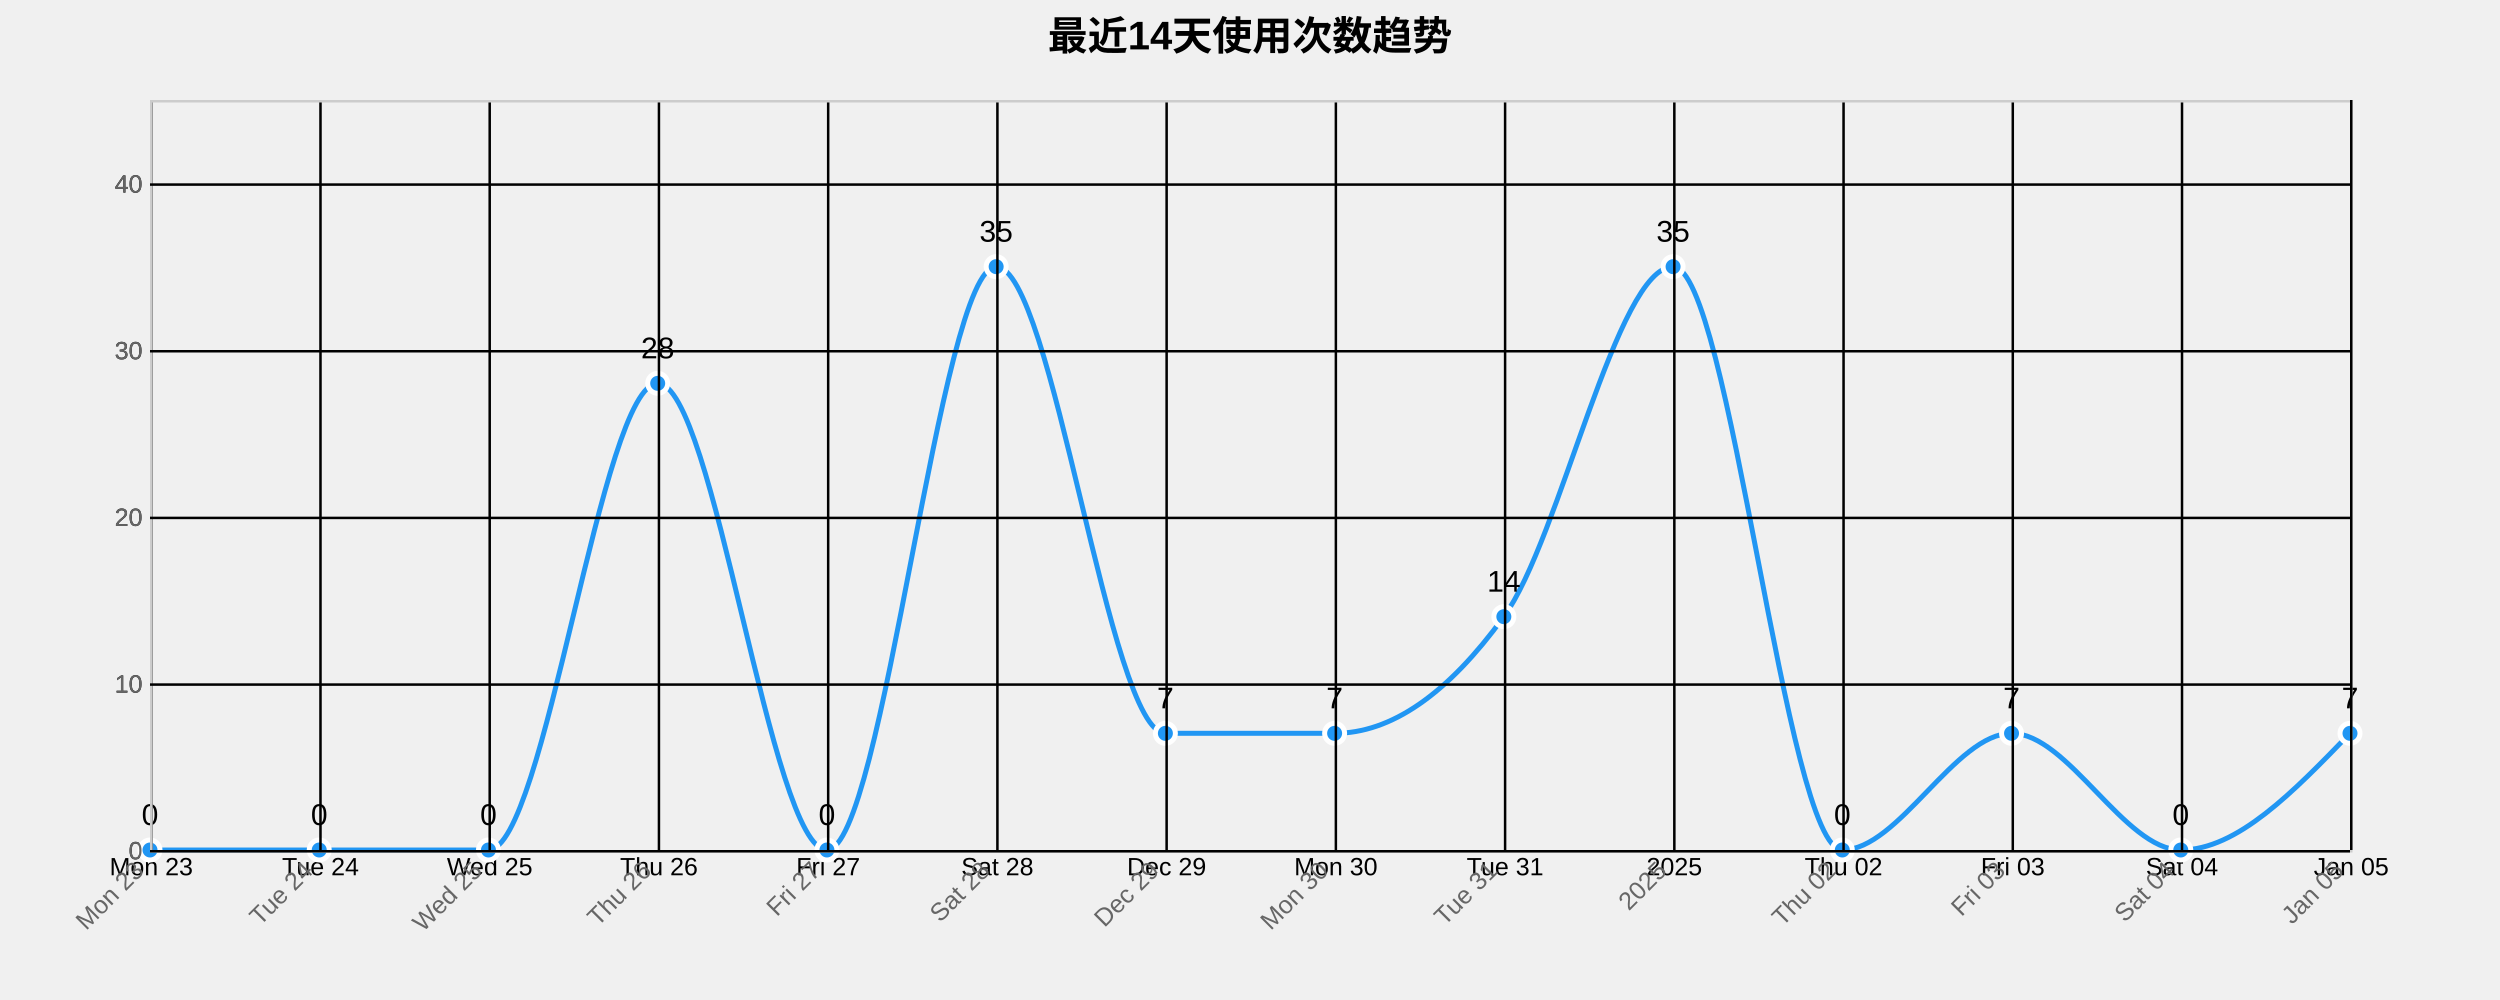
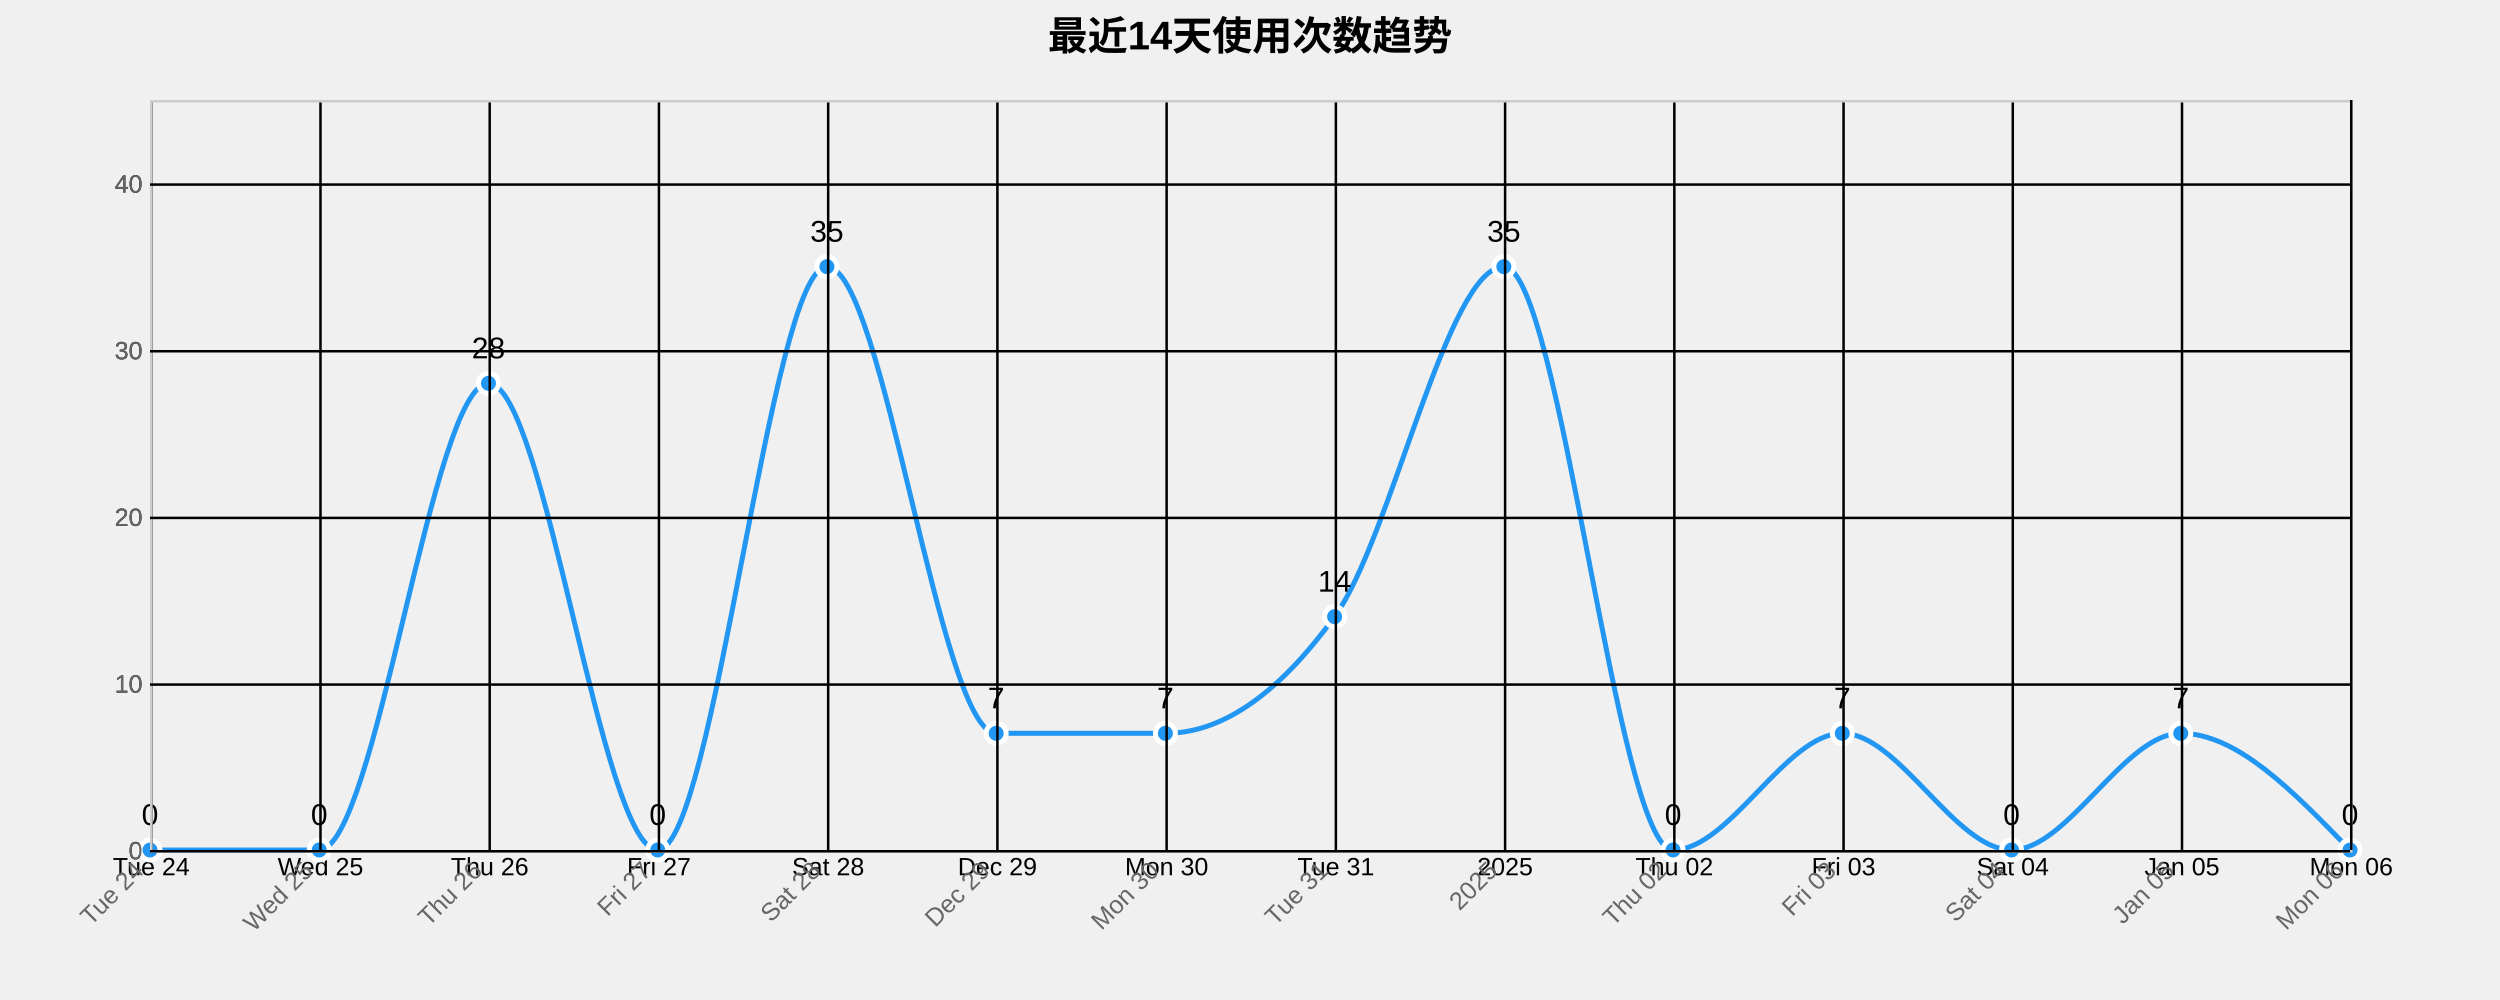
<svg xmlns="http://www.w3.org/2000/svg" width="1000" height="400">
  <g transform="translate(60,40)">
    <text x="440" y="-20" text-anchor="middle" style="font-size: 16px; font-weight: bold;">最近14天使用次数趋势</text>
    <g class="grid" transform="translate(0,300)" fill="none" font-size="10" font-family="sans-serif" text-anchor="middle">
      <path class="domain" stroke="currentColor" d="M0.5,-300V0.5H880.5V-300" />
      <g class="tick" opacity="1" transform="translate(0.5,0)">
        <line stroke="currentColor" y2="-300" />
-         <text fill="currentColor" y="3" dy="0.71em">Mon 23</text>
+         <text fill="currentColor" y="3" dy="0.71em">Tue 24</text>
      </g>
      <g class="tick" opacity="1" transform="translate(68.19231,0)">
        <line stroke="currentColor" y2="-300" />
-         <text fill="currentColor" y="3" dy="0.71em">Tue 24</text>
+         <text fill="currentColor" y="3" dy="0.71em">Wed 25</text>
      </g>
      <g class="tick" opacity="1" transform="translate(135.8846,0)">
        <line stroke="currentColor" y2="-300" />
-         <text fill="currentColor" y="3" dy="0.71em">Wed 25</text>
+         <text fill="currentColor" y="3" dy="0.71em">Thu 26</text>
      </g>
      <g class="tick" opacity="1" transform="translate(203.5769,0)">
        <line stroke="currentColor" y2="-300" />
-         <text fill="currentColor" y="3" dy="0.71em">Thu 26</text>
+         <text fill="currentColor" y="3" dy="0.71em">Fri 27</text>
      </g>
      <g class="tick" opacity="1" transform="translate(271.2692,0)">
        <line stroke="currentColor" y2="-300" />
-         <text fill="currentColor" y="3" dy="0.71em">Fri 27</text>
+         <text fill="currentColor" y="3" dy="0.71em">Sat 28</text>
      </g>
      <g class="tick" opacity="1" transform="translate(338.9615,0)">
        <line stroke="currentColor" y2="-300" />
-         <text fill="currentColor" y="3" dy="0.71em">Sat 28</text>
+         <text fill="currentColor" y="3" dy="0.71em">Dec 29</text>
      </g>
      <g class="tick" opacity="1" transform="translate(406.6538,0)">
        <line stroke="currentColor" y2="-300" />
-         <text fill="currentColor" y="3" dy="0.71em">Dec 29</text>
+         <text fill="currentColor" y="3" dy="0.71em">Mon 30</text>
      </g>
      <g class="tick" opacity="1" transform="translate(474.3462,0)">
        <line stroke="currentColor" y2="-300" />
-         <text fill="currentColor" y="3" dy="0.71em">Mon 30</text>
+         <text fill="currentColor" y="3" dy="0.71em">Tue 31</text>
      </g>
      <g class="tick" opacity="1" transform="translate(542.0385,0)">
        <line stroke="currentColor" y2="-300" />
-         <text fill="currentColor" y="3" dy="0.71em">Tue 31</text>
+         <text fill="currentColor" y="3" dy="0.71em">2025</text>
      </g>
      <g class="tick" opacity="1" transform="translate(609.7308,0)">
        <line stroke="currentColor" y2="-300" />
-         <text fill="currentColor" y="3" dy="0.71em">2025</text>
+         <text fill="currentColor" y="3" dy="0.71em">Thu 02</text>
      </g>
      <g class="tick" opacity="1" transform="translate(677.4231,0)">
        <line stroke="currentColor" y2="-300" />
-         <text fill="currentColor" y="3" dy="0.71em">Thu 02</text>
+         <text fill="currentColor" y="3" dy="0.71em">Fri 03</text>
      </g>
      <g class="tick" opacity="1" transform="translate(745.1154,0)">
        <line stroke="currentColor" y2="-300" />
-         <text fill="currentColor" y="3" dy="0.71em">Fri 03</text>
+         <text fill="currentColor" y="3" dy="0.71em">Sat 04</text>
      </g>
      <g class="tick" opacity="1" transform="translate(812.8077,0)">
        <line stroke="currentColor" y2="-300" />
-         <text fill="currentColor" y="3" dy="0.71em">Sat 04</text>
+         <text fill="currentColor" y="3" dy="0.71em">Jan 05</text>
      </g>
      <g class="tick" opacity="1" transform="translate(880.5,0)">
        <line stroke="currentColor" y2="-300" />
-         <text fill="currentColor" y="3" dy="0.71em">Jan 05</text>
+         <text fill="currentColor" y="3" dy="0.71em">Mon 06</text>
      </g>
    </g>
    <g class="grid" fill="none" font-size="10" font-family="sans-serif" text-anchor="end">
      <path class="domain" stroke="currentColor" d="M880,300.5H0.5V0.5H880" />
      <g class="tick" opacity="1" transform="translate(0,300.5)">
        <line stroke="currentColor" x2="880" />
        <text fill="currentColor" x="-3" dy="0.32em">0</text>
      </g>
      <g class="tick" opacity="1" transform="translate(0,233.8333)">
        <line stroke="currentColor" x2="880" />
        <text fill="currentColor" x="-3" dy="0.32em">10</text>
      </g>
      <g class="tick" opacity="1" transform="translate(0,167.1667)">
        <line stroke="currentColor" x2="880" />
        <text fill="currentColor" x="-3" dy="0.32em">20</text>
      </g>
      <g class="tick" opacity="1" transform="translate(0,100.5)">
        <line stroke="currentColor" x2="880" />
        <text fill="currentColor" x="-3" dy="0.32em">30</text>
      </g>
      <g class="tick" opacity="1" transform="translate(0,33.83333)">
        <line stroke="currentColor" x2="880" />
        <text fill="currentColor" x="-3" dy="0.32em">40</text>
      </g>
    </g>
-     <path class="area" d="M0,300C22.564,300,45.128,300,67.692,300C90.256,300,112.821,300,135.385,300C157.949,300,180.513,113.333,203.077,113.333C225.641,113.333,248.205,300,270.769,300C293.333,300,315.897,66.667,338.462,66.667C361.026,66.667,383.59,253.333,406.154,253.333C428.718,253.333,451.282,253.333,473.846,253.333C496.41,253.333,518.974,237.778,541.538,206.667C564.103,175.556,586.667,66.667,609.231,66.667C631.795,66.667,654.359,300,676.923,300C699.487,300,722.051,253.333,744.615,253.333C767.179,253.333,789.744,300,812.308,300C834.872,300,857.436,276.667,880,253.333L880,300C857.436,300,834.872,300,812.308,300C789.744,300,767.179,300,744.615,300C722.051,300,699.487,300,676.923,300C654.359,300,631.795,300,609.231,300C586.667,300,564.103,300,541.538,300C518.974,300,496.41,300,473.846,300C451.282,300,428.718,300,406.154,300C383.59,300,361.026,300,338.462,300C315.897,300,293.333,300,270.769,300C248.205,300,225.641,300,203.077,300C180.513,300,157.949,300,135.385,300C112.821,300,90.256,300,67.692,300C45.128,300,22.564,300,0,300Z" style="fill: url(#area-gradient); opacity: 0.3;" />
-     <path class="line" d="M0,300C22.564,300,45.128,300,67.692,300C90.256,300,112.821,300,135.385,300C157.949,300,180.513,113.333,203.077,113.333C225.641,113.333,248.205,300,270.769,300C293.333,300,315.897,66.667,338.462,66.667C361.026,66.667,383.59,253.333,406.154,253.333C428.718,253.333,451.282,253.333,473.846,253.333C496.41,253.333,518.974,237.778,541.538,206.667C564.103,175.556,586.667,66.667,609.231,66.667C631.795,66.667,654.359,300,676.923,300C699.487,300,722.051,253.333,744.615,253.333C767.179,253.333,789.744,300,812.308,300C834.872,300,857.436,276.667,880,253.333" style="fill: none; stroke: #2196F3; stroke-width: 2px;" />
+     <path class="area" d="M0,300C22.564,300,45.128,300,67.692,300C90.256,300,112.821,113.333,135.385,113.333C157.949,113.333,180.513,300,203.077,300C225.641,300,248.205,66.667,270.769,66.667C293.333,66.667,315.897,253.333,338.462,253.333C361.026,253.333,383.59,253.333,406.154,253.333C428.718,253.333,451.282,237.778,473.846,206.667C496.41,175.556,518.974,66.667,541.538,66.667C564.103,66.667,586.667,300,609.231,300C631.795,300,654.359,253.333,676.923,253.333C699.487,253.333,722.051,300,744.615,300C767.179,300,789.744,253.333,812.308,253.333C834.872,253.333,857.436,276.667,880,300L880,300C857.436,300,834.872,300,812.308,300C789.744,300,767.179,300,744.615,300C722.051,300,699.487,300,676.923,300C654.359,300,631.795,300,609.231,300C586.667,300,564.103,300,541.538,300C518.974,300,496.41,300,473.846,300C451.282,300,428.718,300,406.154,300C383.59,300,361.026,300,338.462,300C315.897,300,293.333,300,270.769,300C248.205,300,225.641,300,203.077,300C180.513,300,157.949,300,135.385,300C112.821,300,90.256,300,67.692,300C45.128,300,22.564,300,0,300Z" style="fill: url(#area-gradient); opacity: 0.3;" />
+     <path class="line" d="M0,300C22.564,300,45.128,300,67.692,300C90.256,300,112.821,113.333,135.385,113.333C157.949,113.333,180.513,300,203.077,300C225.641,300,248.205,66.667,270.769,66.667C293.333,66.667,315.897,253.333,338.462,253.333C361.026,253.333,383.59,253.333,406.154,253.333C428.718,253.333,451.282,237.778,473.846,206.667C496.41,175.556,518.974,66.667,541.538,66.667C564.103,66.667,586.667,300,609.231,300C631.795,300,654.359,253.333,676.923,253.333C699.487,253.333,722.051,300,744.615,300C767.179,300,789.744,253.333,812.308,253.333C834.872,253.333,857.436,276.667,880,300" style="fill: none; stroke: #2196F3; stroke-width: 2px;" />
    <circle class="dot" cx="0" cy="300" r="4" style="fill: #2196F3; stroke: #fff; stroke-width: 2px;" />
    <circle class="dot" cx="67.692" cy="300" r="4" style="fill: #2196F3; stroke: #fff; stroke-width: 2px;" />
-     <circle class="dot" cx="135.385" cy="300" r="4" style="fill: #2196F3; stroke: #fff; stroke-width: 2px;" />
-     <circle class="dot" cx="203.077" cy="113.333" r="4" style="fill: #2196F3; stroke: #fff; stroke-width: 2px;" />
-     <circle class="dot" cx="270.769" cy="300" r="4" style="fill: #2196F3; stroke: #fff; stroke-width: 2px;" />
-     <circle class="dot" cx="338.462" cy="66.667" r="4" style="fill: #2196F3; stroke: #fff; stroke-width: 2px;" />
+     <circle class="dot" cx="135.385" cy="113.333" r="4" style="fill: #2196F3; stroke: #fff; stroke-width: 2px;" />
+     <circle class="dot" cx="203.077" cy="300" r="4" style="fill: #2196F3; stroke: #fff; stroke-width: 2px;" />
+     <circle class="dot" cx="270.769" cy="66.667" r="4" style="fill: #2196F3; stroke: #fff; stroke-width: 2px;" />
+     <circle class="dot" cx="338.462" cy="253.333" r="4" style="fill: #2196F3; stroke: #fff; stroke-width: 2px;" />
    <circle class="dot" cx="406.154" cy="253.333" r="4" style="fill: #2196F3; stroke: #fff; stroke-width: 2px;" />
-     <circle class="dot" cx="473.846" cy="253.333" r="4" style="fill: #2196F3; stroke: #fff; stroke-width: 2px;" />
-     <circle class="dot" cx="541.538" cy="206.667" r="4" style="fill: #2196F3; stroke: #fff; stroke-width: 2px;" />
-     <circle class="dot" cx="609.231" cy="66.667" r="4" style="fill: #2196F3; stroke: #fff; stroke-width: 2px;" />
-     <circle class="dot" cx="676.923" cy="300" r="4" style="fill: #2196F3; stroke: #fff; stroke-width: 2px;" />
-     <circle class="dot" cx="744.615" cy="253.333" r="4" style="fill: #2196F3; stroke: #fff; stroke-width: 2px;" />
-     <circle class="dot" cx="812.308" cy="300" r="4" style="fill: #2196F3; stroke: #fff; stroke-width: 2px;" />
-     <circle class="dot" cx="880" cy="253.333" r="4" style="fill: #2196F3; stroke: #fff; stroke-width: 2px;" />
+     <circle class="dot" cx="473.846" cy="206.667" r="4" style="fill: #2196F3; stroke: #fff; stroke-width: 2px;" />
+     <circle class="dot" cx="541.538" cy="66.667" r="4" style="fill: #2196F3; stroke: #fff; stroke-width: 2px;" />
+     <circle class="dot" cx="609.231" cy="300" r="4" style="fill: #2196F3; stroke: #fff; stroke-width: 2px;" />
+     <circle class="dot" cx="676.923" cy="253.333" r="4" style="fill: #2196F3; stroke: #fff; stroke-width: 2px;" />
+     <circle class="dot" cx="744.615" cy="300" r="4" style="fill: #2196F3; stroke: #fff; stroke-width: 2px;" />
+     <circle class="dot" cx="812.308" cy="253.333" r="4" style="fill: #2196F3; stroke: #fff; stroke-width: 2px;" />
+     <circle class="dot" cx="880" cy="300" r="4" style="fill: #2196F3; stroke: #fff; stroke-width: 2px;" />
    <text class="label" x="0" y="290" text-anchor="middle" style="font-size: 12px;">0</text>
    <text class="label" x="67.692" y="290" text-anchor="middle" style="font-size: 12px;">0</text>
-     <text class="label" x="135.385" y="290" text-anchor="middle" style="font-size: 12px;">0</text>
-     <text class="label" x="203.077" y="103.333" text-anchor="middle" style="font-size: 12px;">28</text>
-     <text class="label" x="270.769" y="290" text-anchor="middle" style="font-size: 12px;">0</text>
-     <text class="label" x="338.462" y="56.667" text-anchor="middle" style="font-size: 12px;">35</text>
+     <text class="label" x="135.385" y="103.333" text-anchor="middle" style="font-size: 12px;">28</text>
+     <text class="label" x="203.077" y="290" text-anchor="middle" style="font-size: 12px;">0</text>
+     <text class="label" x="270.769" y="56.667" text-anchor="middle" style="font-size: 12px;">35</text>
+     <text class="label" x="338.462" y="243.333" text-anchor="middle" style="font-size: 12px;">7</text>
    <text class="label" x="406.154" y="243.333" text-anchor="middle" style="font-size: 12px;">7</text>
-     <text class="label" x="473.846" y="243.333" text-anchor="middle" style="font-size: 12px;">7</text>
-     <text class="label" x="541.538" y="196.667" text-anchor="middle" style="font-size: 12px;">14</text>
-     <text class="label" x="609.231" y="56.667" text-anchor="middle" style="font-size: 12px;">35</text>
-     <text class="label" x="676.923" y="290" text-anchor="middle" style="font-size: 12px;">0</text>
-     <text class="label" x="744.615" y="243.333" text-anchor="middle" style="font-size: 12px;">7</text>
-     <text class="label" x="812.308" y="290" text-anchor="middle" style="font-size: 12px;">0</text>
-     <text class="label" x="880" y="243.333" text-anchor="middle" style="font-size: 12px;">7</text>
+     <text class="label" x="473.846" y="196.667" text-anchor="middle" style="font-size: 12px;">14</text>
+     <text class="label" x="541.538" y="56.667" text-anchor="middle" style="font-size: 12px;">35</text>
+     <text class="label" x="609.231" y="290" text-anchor="middle" style="font-size: 12px;">0</text>
+     <text class="label" x="676.923" y="243.333" text-anchor="middle" style="font-size: 12px;">7</text>
+     <text class="label" x="744.615" y="290" text-anchor="middle" style="font-size: 12px;">0</text>
+     <text class="label" x="812.308" y="243.333" text-anchor="middle" style="font-size: 12px;">7</text>
+     <text class="label" x="880" y="290" text-anchor="middle" style="font-size: 12px;">0</text>
    <g class="x-axis" transform="translate(0,300)" fill="none" font-size="10" font-family="sans-serif" text-anchor="middle">
      <path class="domain" stroke="currentColor" d="M0.5,-300V0.5H880.5V-300" />
      <g class="tick" opacity="1" transform="translate(0.5,0)">
        <line stroke="currentColor" y2="-300" />
-         <text fill="currentColor" y="3" dy=".15em" style="text-anchor: end;" dx="-.8em" transform="rotate(-45)">Mon 23</text>
+         <text fill="currentColor" y="3" dy=".15em" style="text-anchor: end;" dx="-.8em" transform="rotate(-45)">Tue 24</text>
      </g>
      <g class="tick" opacity="1" transform="translate(68.19231,0)">
        <line stroke="currentColor" y2="-300" />
-         <text fill="currentColor" y="3" dy=".15em" style="text-anchor: end;" dx="-.8em" transform="rotate(-45)">Tue 24</text>
+         <text fill="currentColor" y="3" dy=".15em" style="text-anchor: end;" dx="-.8em" transform="rotate(-45)">Wed 25</text>
      </g>
      <g class="tick" opacity="1" transform="translate(135.8846,0)">
        <line stroke="currentColor" y2="-300" />
-         <text fill="currentColor" y="3" dy=".15em" style="text-anchor: end;" dx="-.8em" transform="rotate(-45)">Wed 25</text>
+         <text fill="currentColor" y="3" dy=".15em" style="text-anchor: end;" dx="-.8em" transform="rotate(-45)">Thu 26</text>
      </g>
      <g class="tick" opacity="1" transform="translate(203.5769,0)">
        <line stroke="currentColor" y2="-300" />
-         <text fill="currentColor" y="3" dy=".15em" style="text-anchor: end;" dx="-.8em" transform="rotate(-45)">Thu 26</text>
+         <text fill="currentColor" y="3" dy=".15em" style="text-anchor: end;" dx="-.8em" transform="rotate(-45)">Fri 27</text>
      </g>
      <g class="tick" opacity="1" transform="translate(271.2692,0)">
        <line stroke="currentColor" y2="-300" />
-         <text fill="currentColor" y="3" dy=".15em" style="text-anchor: end;" dx="-.8em" transform="rotate(-45)">Fri 27</text>
+         <text fill="currentColor" y="3" dy=".15em" style="text-anchor: end;" dx="-.8em" transform="rotate(-45)">Sat 28</text>
      </g>
      <g class="tick" opacity="1" transform="translate(338.9615,0)">
        <line stroke="currentColor" y2="-300" />
-         <text fill="currentColor" y="3" dy=".15em" style="text-anchor: end;" dx="-.8em" transform="rotate(-45)">Sat 28</text>
+         <text fill="currentColor" y="3" dy=".15em" style="text-anchor: end;" dx="-.8em" transform="rotate(-45)">Dec 29</text>
      </g>
      <g class="tick" opacity="1" transform="translate(406.6538,0)">
        <line stroke="currentColor" y2="-300" />
-         <text fill="currentColor" y="3" dy=".15em" style="text-anchor: end;" dx="-.8em" transform="rotate(-45)">Dec 29</text>
+         <text fill="currentColor" y="3" dy=".15em" style="text-anchor: end;" dx="-.8em" transform="rotate(-45)">Mon 30</text>
      </g>
      <g class="tick" opacity="1" transform="translate(474.3462,0)">
        <line stroke="currentColor" y2="-300" />
-         <text fill="currentColor" y="3" dy=".15em" style="text-anchor: end;" dx="-.8em" transform="rotate(-45)">Mon 30</text>
+         <text fill="currentColor" y="3" dy=".15em" style="text-anchor: end;" dx="-.8em" transform="rotate(-45)">Tue 31</text>
      </g>
      <g class="tick" opacity="1" transform="translate(542.0385,0)">
        <line stroke="currentColor" y2="-300" />
-         <text fill="currentColor" y="3" dy=".15em" style="text-anchor: end;" dx="-.8em" transform="rotate(-45)">Tue 31</text>
+         <text fill="currentColor" y="3" dy=".15em" style="text-anchor: end;" dx="-.8em" transform="rotate(-45)">2025</text>
      </g>
      <g class="tick" opacity="1" transform="translate(609.7308,0)">
        <line stroke="currentColor" y2="-300" />
-         <text fill="currentColor" y="3" dy=".15em" style="text-anchor: end;" dx="-.8em" transform="rotate(-45)">2025</text>
+         <text fill="currentColor" y="3" dy=".15em" style="text-anchor: end;" dx="-.8em" transform="rotate(-45)">Thu 02</text>
      </g>
      <g class="tick" opacity="1" transform="translate(677.4231,0)">
        <line stroke="currentColor" y2="-300" />
-         <text fill="currentColor" y="3" dy=".15em" style="text-anchor: end;" dx="-.8em" transform="rotate(-45)">Thu 02</text>
+         <text fill="currentColor" y="3" dy=".15em" style="text-anchor: end;" dx="-.8em" transform="rotate(-45)">Fri 03</text>
      </g>
      <g class="tick" opacity="1" transform="translate(745.1154,0)">
        <line stroke="currentColor" y2="-300" />
-         <text fill="currentColor" y="3" dy=".15em" style="text-anchor: end;" dx="-.8em" transform="rotate(-45)">Fri 03</text>
+         <text fill="currentColor" y="3" dy=".15em" style="text-anchor: end;" dx="-.8em" transform="rotate(-45)">Sat 04</text>
      </g>
      <g class="tick" opacity="1" transform="translate(812.8077,0)">
        <line stroke="currentColor" y2="-300" />
-         <text fill="currentColor" y="3" dy=".15em" style="text-anchor: end;" dx="-.8em" transform="rotate(-45)">Sat 04</text>
+         <text fill="currentColor" y="3" dy=".15em" style="text-anchor: end;" dx="-.8em" transform="rotate(-45)">Jan 05</text>
      </g>
      <g class="tick" opacity="1" transform="translate(880.5,0)">
        <line stroke="currentColor" y2="-300" />
-         <text fill="currentColor" y="3" dy=".15em" style="text-anchor: end;" dx="-.8em" transform="rotate(-45)">Jan 05</text>
+         <text fill="currentColor" y="3" dy=".15em" style="text-anchor: end;" dx="-.8em" transform="rotate(-45)">Mon 06</text>
      </g>
    </g>
    <g class="y-axis" fill="none" font-size="10" font-family="sans-serif" text-anchor="end">
      <path class="domain" stroke="currentColor" d="M880,300.5H0.5V0.5H880" />
      <g class="tick" opacity="1" transform="translate(0,300.5)">
        <line stroke="currentColor" x2="880" />
        <text fill="currentColor" x="-3" dy="0.32em">0</text>
      </g>
      <g class="tick" opacity="1" transform="translate(0,233.8333)">
        <line stroke="currentColor" x2="880" />
        <text fill="currentColor" x="-3" dy="0.32em">10</text>
      </g>
      <g class="tick" opacity="1" transform="translate(0,167.1667)">
        <line stroke="currentColor" x2="880" />
        <text fill="currentColor" x="-3" dy="0.32em">20</text>
      </g>
      <g class="tick" opacity="1" transform="translate(0,100.5)">
        <line stroke="currentColor" x2="880" />
        <text fill="currentColor" x="-3" dy="0.32em">30</text>
      </g>
      <g class="tick" opacity="1" transform="translate(0,33.83333)">
        <line stroke="currentColor" x2="880" />
        <text fill="currentColor" x="-3" dy="0.32em">40</text>
      </g>
    </g>
    <style>
    .grid line {
      stroke: #e0e0e0;
      stroke-opacity: 0.7;
      shape-rendering: crispEdges;
    }
    .grid path {
      stroke-width: 0;
    }
    .dot:hover {
      r: 6;
    }
    text {
      font-family: Arial, sans-serif;
    }
    .x-axis path, .y-axis path {
      stroke: #ccc;
    }
    .x-axis text, .y-axis text {
      fill: #666;
    }
  </style>
  </g>
</svg>
